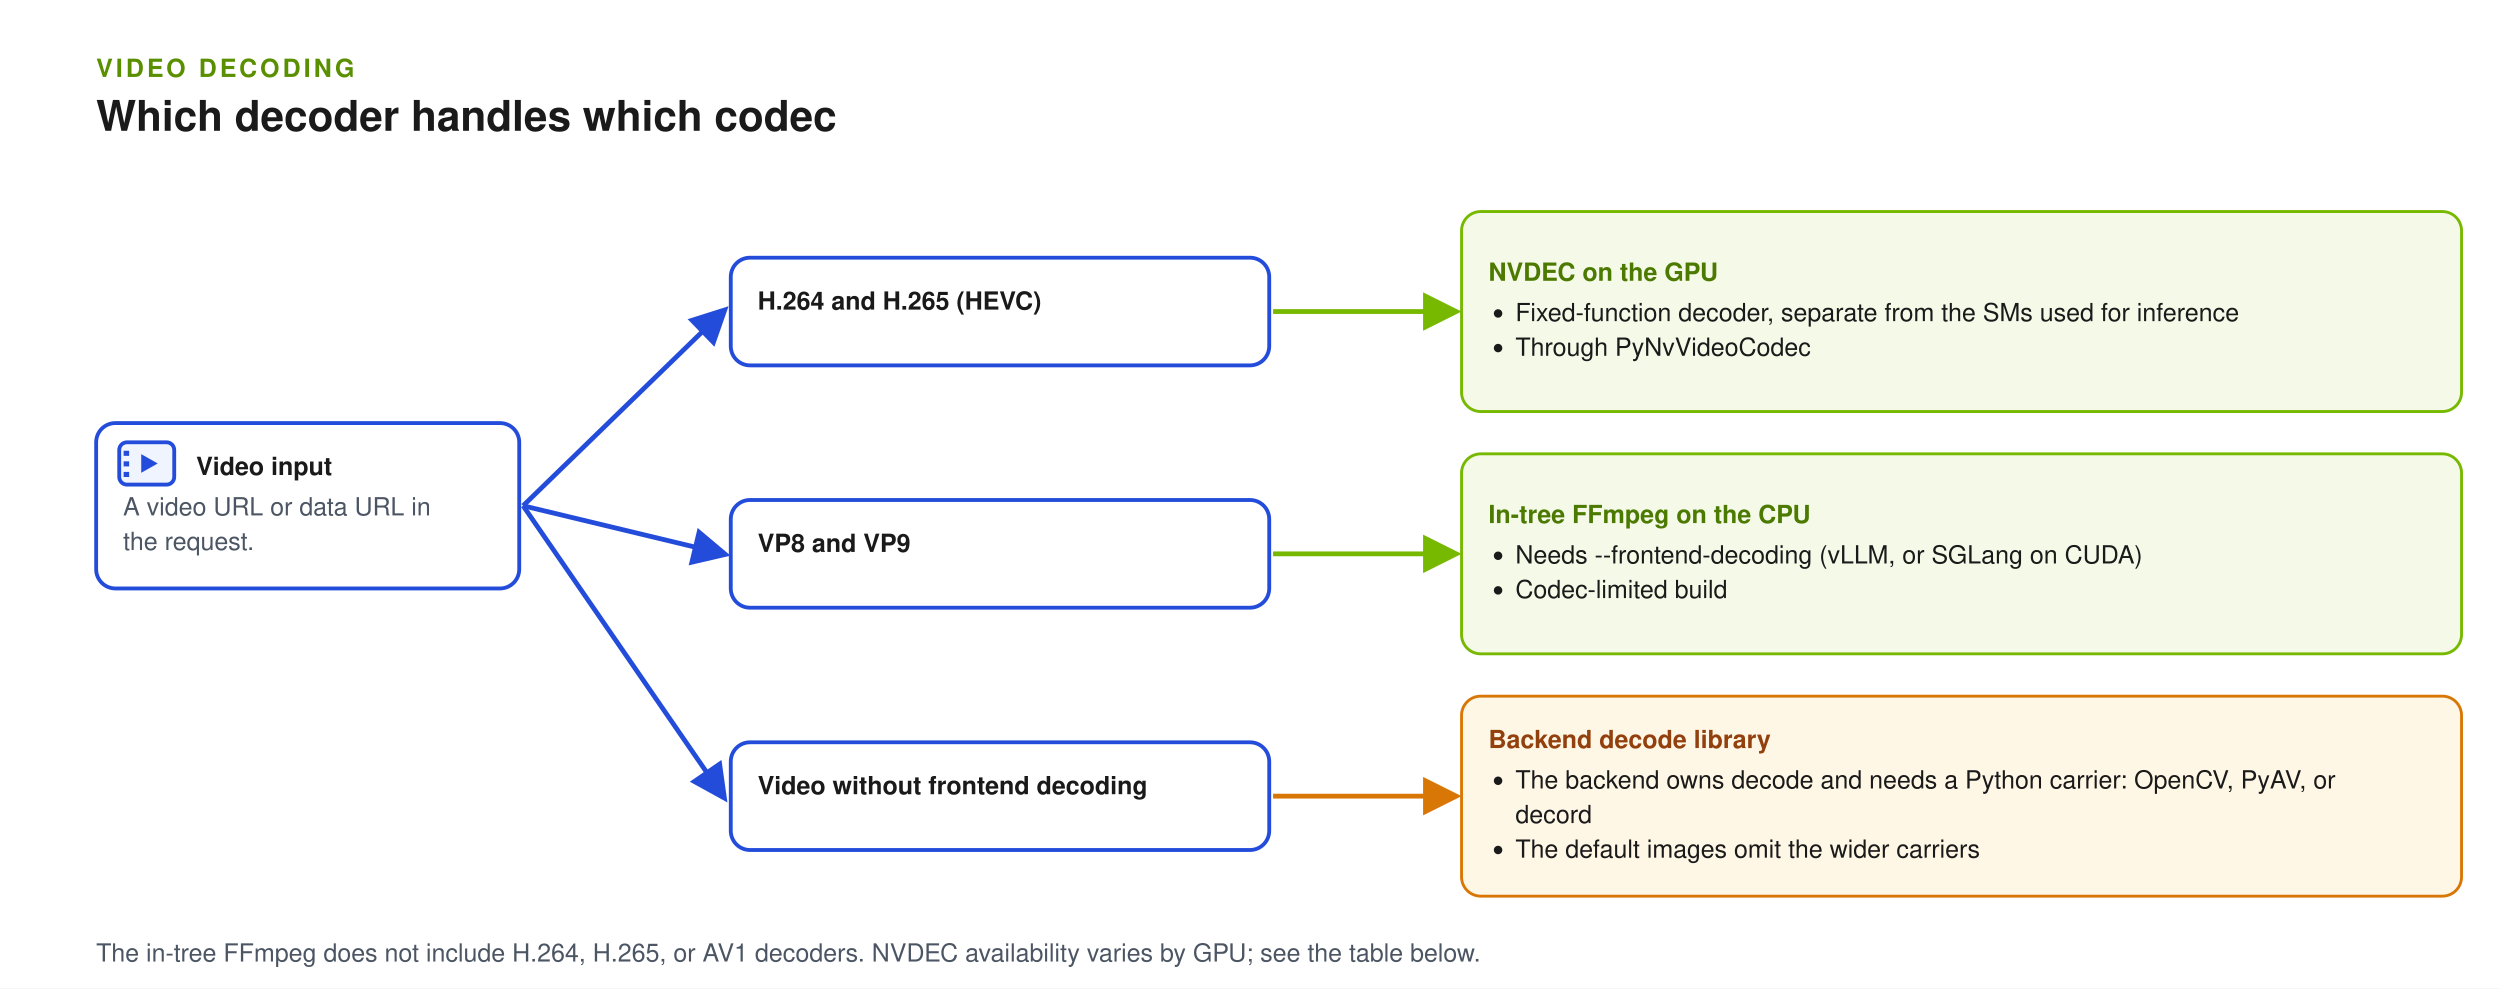
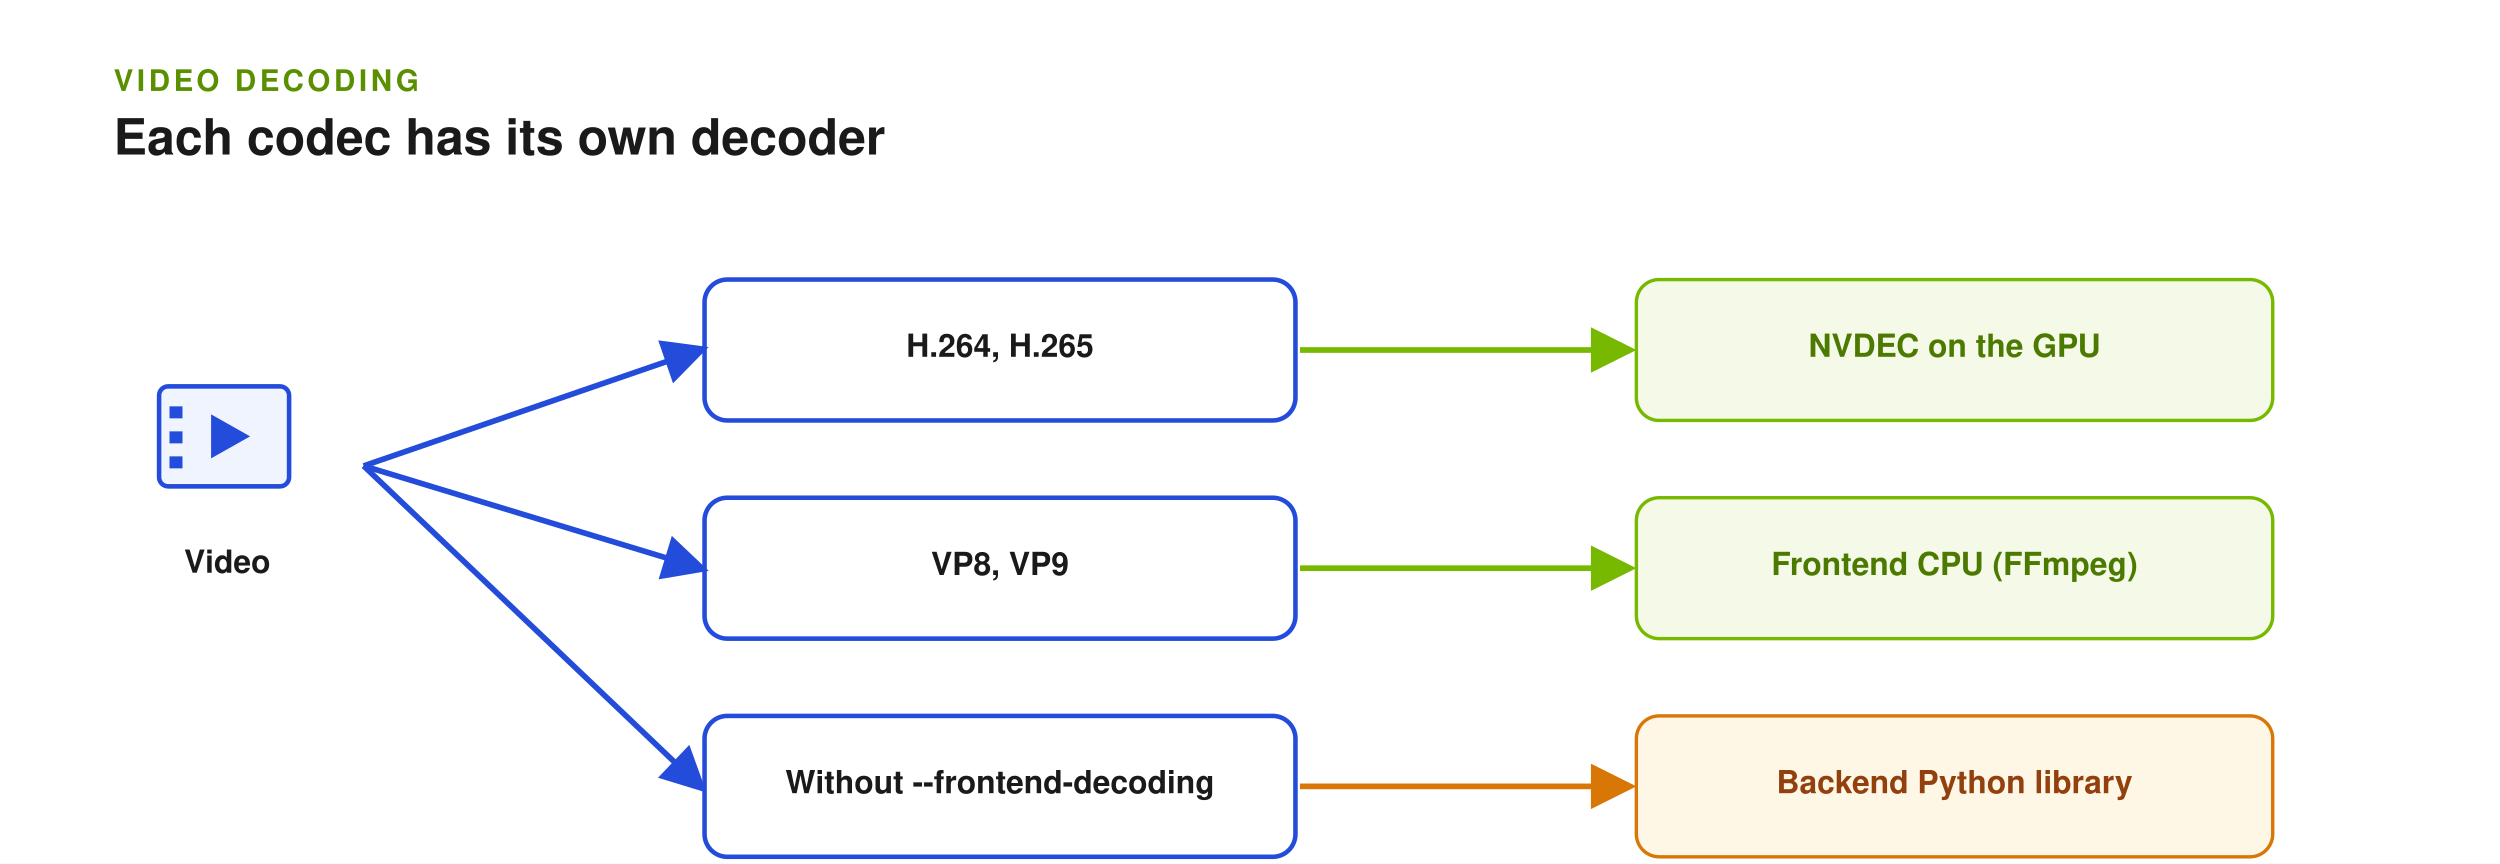
- <svg xmlns="http://www.w3.org/2000/svg" width="1300" height="514" viewBox="0 0 1300 514" role="img" aria-labelledby="title desc" font-family="Helvetica, Arial, sans-serif">
+ <svg xmlns="http://www.w3.org/2000/svg" width="1100" height="380" viewBox="0 0 1100 380" role="img" aria-labelledby="title desc" font-family="Helvetica, Arial, sans-serif">
  <defs>
    <marker id="arrow" viewBox="0 0 10 10" refX="8" refY="5" markerWidth="8" markerHeight="8" orient="auto">
      <path d="M0,0 L10,5 L0,10 z" fill="#234CDA" />
    </marker>
    <marker id="arrow-green" viewBox="0 0 10 10" refX="8" refY="5" markerWidth="8" markerHeight="8" orient="auto">
      <path d="M0,0 L10,5 L0,10 z" fill="#76B900" />
    </marker>
    <marker id="arrow-gray" viewBox="0 0 10 10" refX="8" refY="5" markerWidth="8" markerHeight="8" orient="auto">
      <path d="M0,0 L10,5 L0,10 z" fill="#9CA3AF" />
    </marker>
    <marker id="arrow-amber" viewBox="0 0 10 10" refX="8" refY="5" markerWidth="8" markerHeight="8" orient="auto">
      <path d="M0,0 L10,5 L0,10 z" fill="#D97706" />
    </marker>
    <marker id="arrow-green-start" viewBox="0 0 10 10" refX="8" refY="5" markerWidth="8" markerHeight="8" orient="auto-start-reverse">
      <path d="M0,0 L10,5 L0,10 z" fill="#76B900" />
    </marker>
  </defs>
-   <rect width="1300" height="514" fill="#FFFFFF" />
+   <rect width="1100" height="380" fill="#FFFFFF" />
  <text x="50" y="40" font-size="13" font-weight="700" letter-spacing="1.6" fill="#5A8F00">VIDEO DECODING</text>
-   <text x="50" y="68" font-size="22" font-weight="700" fill="#1A1A1A">Which decoder handles which codec</text>
-   <rect x="50" y="220" width="220" height="86" rx="10" fill="#FFFFFF" stroke="#234CDA" stroke-width="2" />
-   <rect x="62" y="230" width="28.6" height="22" rx="4" fill="#F0F4FF" stroke="#234CDA" stroke-width="2" />
-   <polygon points="73.44,236.16 73.44,245.84 82.02,241.0" fill="#234CDA" />
-   <rect x="64.288" y="234.4" width="2.86" height="2.64" fill="#234CDA" />
-   <rect x="64.288" y="239.9" width="2.86" height="2.64" fill="#234CDA" />
-   <rect x="64.288" y="245.4" width="2.86" height="2.64" fill="#234CDA" />
-   <text x="102" y="247" font-size="13" font-weight="700" fill="#1A1A1A">Video input</text>
-   <text x="64" y="268" font-size="13" fill="#4B5563">A video URL or data URL in</text>
-   <text x="64" y="286" font-size="13" fill="#4B5563">the request.</text>
-   <rect x="380" y="134.0" width="280" height="56" rx="10" fill="#FFFFFF" stroke="#234CDA" stroke-width="2" />
-   <text x="394" y="161.0" font-size="13" font-weight="700" fill="#1A1A1A">H.264 and H.265 (HEVC)</text>
-   <rect x="760" y="110" width="520" height="104" rx="10" fill="#F4F9E8" stroke="#76B900" stroke-width="1.5" />
-   <text x="774" y="146.0" font-size="13" font-weight="700" fill="#4C7A00">NVDEC on the GPU</text>
-   <circle cx="779" cy="163.0" r="2.2" fill="#1A1A1A" />
-   <text x="788" y="167.0" font-size="13" fill="#1A1A1A">Fixed-function decoder, separate from the SMs used for inference</text>
-   <circle cx="779" cy="181.0" r="2.2" fill="#1A1A1A" />
-   <text x="788" y="185.0" font-size="13" fill="#1A1A1A">Through PyNvVideoCodec</text>
-   <line x1="662" y1="162.0" x2="756" y2="162.0" stroke="#76B900" stroke-width="2.5" marker-end="url(#arrow-green)" />
-   <line x1="272" y1="263.0" x2="376" y2="162.0" stroke="#234CDA" stroke-width="2.5" marker-end="url(#arrow)" />
-   <rect x="380" y="260.0" width="280" height="56" rx="10" fill="#FFFFFF" stroke="#234CDA" stroke-width="2" />
-   <text x="394" y="287.0" font-size="13" font-weight="700" fill="#1A1A1A">VP8 and VP9</text>
-   <rect x="760" y="236" width="520" height="104" rx="10" fill="#F4F9E8" stroke="#76B900" stroke-width="1.5" />
-   <text x="774" y="272.0" font-size="13" font-weight="700" fill="#4C7A00">In-tree FFmpeg on the CPU</text>
-   <circle cx="779" cy="289.0" r="2.2" fill="#1A1A1A" />
-   <text x="788" y="293.0" font-size="13" fill="#1A1A1A">Needs --frontend-decoding (vLLM, or SGLang on CUDA)</text>
-   <circle cx="779" cy="307.0" r="2.2" fill="#1A1A1A" />
-   <text x="788" y="311.0" font-size="13" fill="#1A1A1A">Codec-limited build</text>
-   <line x1="662" y1="288.0" x2="756" y2="288.0" stroke="#76B900" stroke-width="2.5" marker-end="url(#arrow-green)" />
-   <line x1="272" y1="263.0" x2="376" y2="288.0" stroke="#234CDA" stroke-width="2.5" marker-end="url(#arrow)" />
-   <rect x="380" y="386.0" width="280" height="56" rx="10" fill="#FFFFFF" stroke="#234CDA" stroke-width="2" />
-   <text x="394" y="413.0" font-size="13" font-weight="700" fill="#1A1A1A">Video without frontend decoding</text>
-   <rect x="760" y="362" width="520" height="104" rx="10" fill="#FFF7E6" stroke="#D97706" stroke-width="1.5" />
-   <text x="774" y="389" font-size="13" font-weight="700" fill="#92400E">Backend decode library</text>
-   <circle cx="779" cy="406" r="2.2" fill="#1A1A1A" />
-   <text x="788" y="410" font-size="13" fill="#1A1A1A">The backend owns decode and needs a Python carrier: OpenCV, PyAV, or</text>
-   <text x="788" y="428" font-size="13" fill="#1A1A1A">decord</text>
-   <circle cx="779" cy="442" r="2.2" fill="#1A1A1A" />
-   <text x="788" y="446" font-size="13" fill="#1A1A1A">The default images omit the wider carriers</text>
-   <line x1="662" y1="414.0" x2="756" y2="414.0" stroke="#D97706" stroke-width="2.5" marker-end="url(#arrow-amber)" />
-   <line x1="272" y1="263.0" x2="376" y2="414.0" stroke="#234CDA" stroke-width="2.5" marker-end="url(#arrow)" />
-   <text x="50" y="500" font-size="13" fill="#4B5563">The in-tree FFmpeg does not include H.264, H.265, or AV1 decoders. NVDEC availability varies by GPU; see the table below.</text>
+   <text x="50" y="68" font-size="22" font-weight="700" fill="#1A1A1A">Each codec has its own decoder</text>
+   <rect x="70" y="170" width="57.2" height="44" rx="4" fill="#F0F4FF" stroke="#234CDA" stroke-width="2" />
+   <polygon points="92.88,182.32 92.88,201.68 110.04,192.0" fill="#234CDA" />
+   <rect x="74.576" y="178.8" width="5.72" height="5.28" fill="#234CDA" />
+   <rect x="74.576" y="189.8" width="5.72" height="5.28" fill="#234CDA" />
+   <rect x="74.576" y="200.8" width="5.72" height="5.28" fill="#234CDA" />
+   <text x="100" y="252" font-size="14" font-weight="700" fill="#1A1A1A" text-anchor="middle">Video</text>
+   <rect x="310.0" y="123.0" width="260" height="62" rx="10" fill="#FFFFFF" stroke="#234CDA" stroke-width="2" />
+   <text x="440" y="157.0" font-size="14" font-weight="700" fill="#1A1A1A" text-anchor="middle">H.264, H.265</text>
+   <rect x="720.0" y="123.0" width="280" height="62" rx="10" fill="#F4F9E8" stroke="#76B900" stroke-width="1.5" />
+   <text x="860" y="157.0" font-size="14" font-weight="700" fill="#4C7A00" text-anchor="middle">NVDEC on the GPU</text>
+   <line x1="572" y1="154" x2="716" y2="154" stroke="#76B900" stroke-width="2.5" marker-end="url(#arrow-green)" />
+   <line x1="160" y1="205" x2="308" y2="154" stroke="#234CDA" stroke-width="2.5" marker-end="url(#arrow)" />
+   <rect x="310.0" y="219.0" width="260" height="62" rx="10" fill="#FFFFFF" stroke="#234CDA" stroke-width="2" />
+   <text x="440" y="253.0" font-size="14" font-weight="700" fill="#1A1A1A" text-anchor="middle">VP8, VP9</text>
+   <rect x="720.0" y="219.0" width="280" height="62" rx="10" fill="#F4F9E8" stroke="#76B900" stroke-width="1.5" />
+   <text x="860" y="253.0" font-size="14" font-weight="700" fill="#4C7A00" text-anchor="middle">Frontend CPU (FFmpeg)</text>
+   <line x1="572" y1="250" x2="716" y2="250" stroke="#76B900" stroke-width="2.5" marker-end="url(#arrow-green)" />
+   <line x1="160" y1="205" x2="308" y2="250" stroke="#234CDA" stroke-width="2.5" marker-end="url(#arrow)" />
+   <rect x="310.0" y="315.0" width="260" height="62" rx="10" fill="#FFFFFF" stroke="#234CDA" stroke-width="2" />
+   <text x="440" y="349.0" font-size="14" font-weight="700" fill="#1A1A1A" text-anchor="middle">Without --frontend-decoding</text>
+   <rect x="720.0" y="315.0" width="280" height="62" rx="10" fill="#FFF7E6" stroke="#D97706" stroke-width="1.5" />
+   <text x="860" y="349.0" font-size="14" font-weight="700" fill="#92400E" text-anchor="middle">Backend Python library</text>
+   <line x1="572" y1="346" x2="716" y2="346" stroke="#D97706" stroke-width="2.5" marker-end="url(#arrow-amber)" />
+   <line x1="160" y1="205" x2="308" y2="346" stroke="#234CDA" stroke-width="2.5" marker-end="url(#arrow)" />
</svg>
